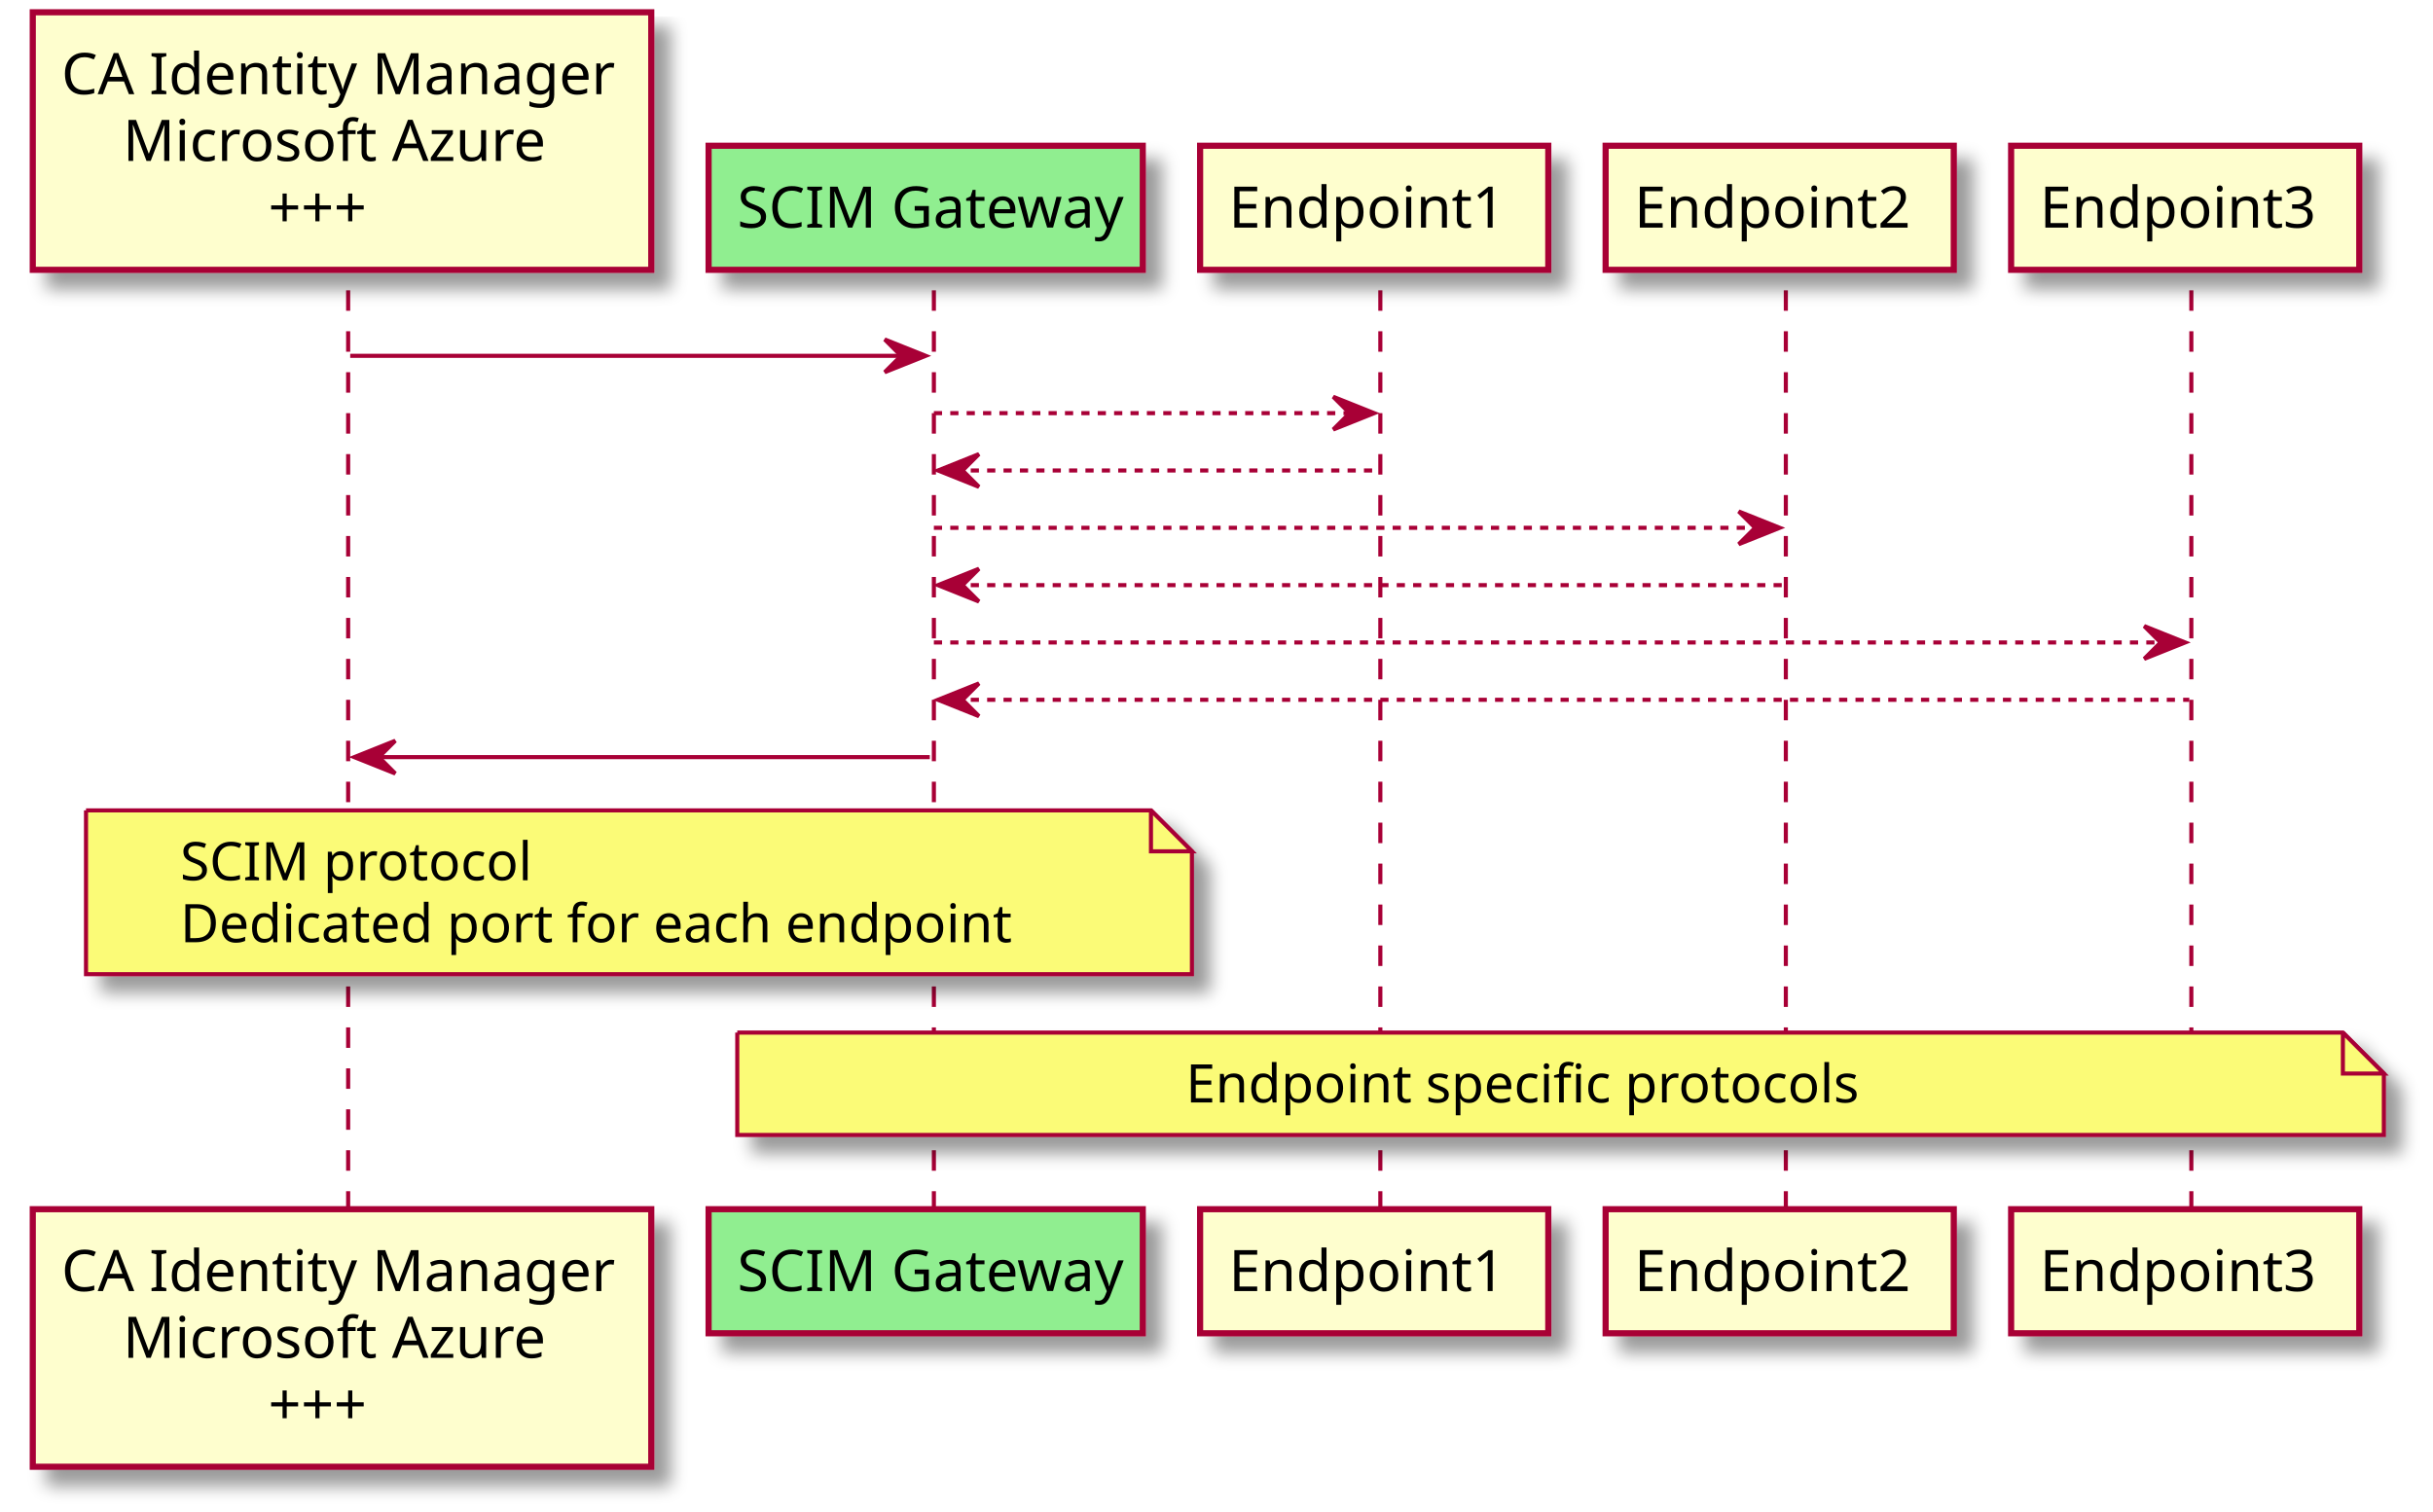
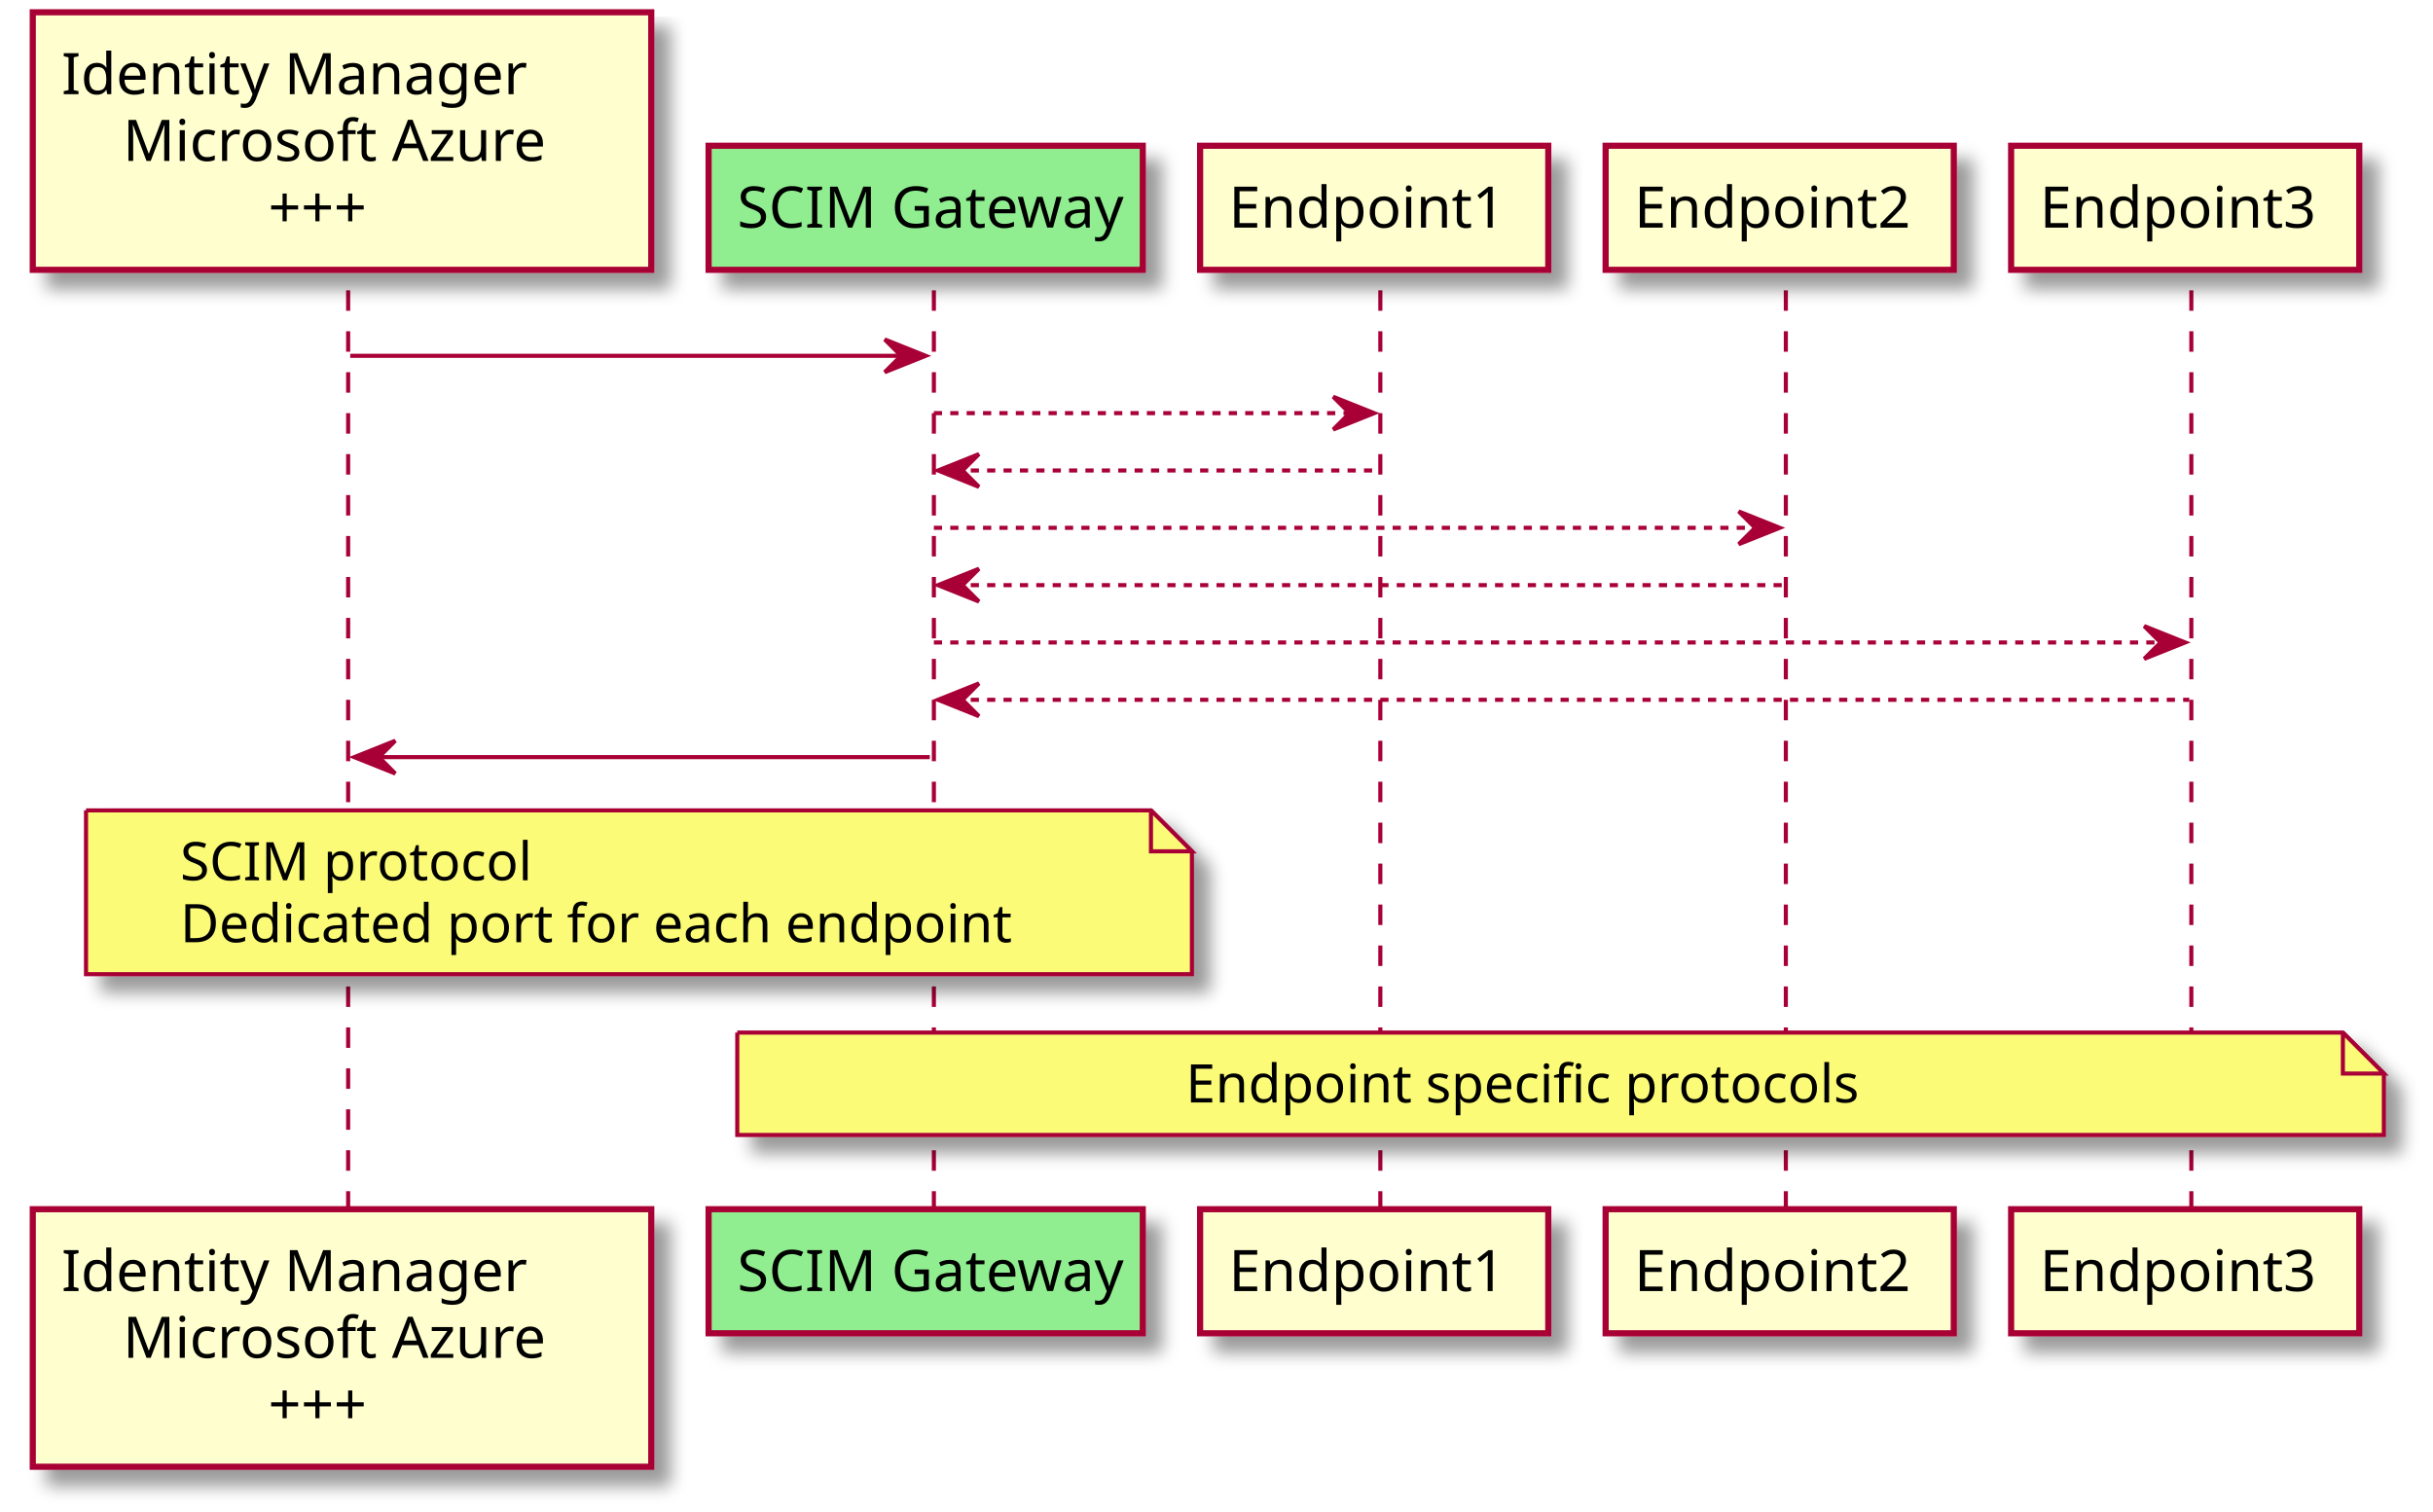
<svg xmlns="http://www.w3.org/2000/svg" contentScriptType="application/ecmascript" contentStyleType="text/css" height="369px" preserveAspectRatio="none" style="width:594px;height:369px;" version="1.1" viewBox="0 0 594 369" width="594px" zoomAndPan="magnify">
  <defs>
    <filter height="300%" id="f1ka0zupirans4" width="300%" x="-1" y="-1">
      <feGaussianBlur result="blurOut" stdDeviation="2.0" />
      <feColorMatrix in="blurOut" result="blurOut2" type="matrix" values="0 0 0 0 0 0 0 0 0 0 0 0 0 0 0 0 0 0 .4 0" />
      <feOffset dx="4.0" dy="4.0" in="blurOut2" result="blurOut3" />
      <feBlend in="SourceGraphic" in2="blurOut3" mode="normal" />
    </filter>
  </defs>
  <g>
    <line style="stroke: #A80036; stroke-width: 1.0; stroke-dasharray: 5.0,5.0;" x1="85" x2="85" y1="70.891" y2="296.289" />
    <line style="stroke: #A80036; stroke-width: 1.0; stroke-dasharray: 5.0,5.0;" x1="228" x2="228" y1="70.891" y2="296.289" />
    <line style="stroke: #A80036; stroke-width: 1.0; stroke-dasharray: 5.0,5.0;" x1="337" x2="337" y1="70.891" y2="296.289" />
    <line style="stroke: #A80036; stroke-width: 1.0; stroke-dasharray: 5.0,5.0;" x1="436" x2="436" y1="70.891" y2="296.289" />
    <line style="stroke: #A80036; stroke-width: 1.0; stroke-dasharray: 5.0,5.0;" x1="535" x2="535" y1="70.891" y2="296.289" />
    <rect fill="#FEFECE" filter="url(#f1ka0zupirans4)" height="62.891" style="stroke: #A80036; stroke-width: 1.5;" width="151" x="8" y="3" />
-     <text fill="#000000" font-family="sans-serif" font-size="14" lengthAdjust="spacingAndGlyphs" textLength="137" x="15" y="22.995">CA Identity Manager</text>
+     <text fill="#000000" font-family="sans-serif" font-size="14" lengthAdjust="spacingAndGlyphs" textLength="137" x="15" y="22.995">Identity Manager</text>
    <text fill="#000000" font-family="sans-serif" font-size="14" lengthAdjust="spacingAndGlyphs" textLength="107" x="30" y="39.292">Microsoft Azure</text>
    <text fill="#000000" font-family="sans-serif" font-size="14" lengthAdjust="spacingAndGlyphs" textLength="36" x="65.5" y="55.589">+++</text>
    <rect fill="#FEFECE" filter="url(#f1ka0zupirans4)" height="62.891" style="stroke: #A80036; stroke-width: 1.5;" width="151" x="8" y="295.289" />
-     <text fill="#000000" font-family="sans-serif" font-size="14" lengthAdjust="spacingAndGlyphs" textLength="137" x="15" y="315.284">CA Identity Manager</text>
+     <text fill="#000000" font-family="sans-serif" font-size="14" lengthAdjust="spacingAndGlyphs" textLength="137" x="15" y="315.284">Identity Manager</text>
    <text fill="#000000" font-family="sans-serif" font-size="14" lengthAdjust="spacingAndGlyphs" textLength="107" x="30" y="331.581">Microsoft Azure</text>
    <text fill="#000000" font-family="sans-serif" font-size="14" lengthAdjust="spacingAndGlyphs" textLength="36" x="65.5" y="347.878">+++</text>
    <rect fill="#90EE90" filter="url(#f1ka0zupirans4)" height="30.297" style="stroke: #A80036; stroke-width: 1.5;" width="106" x="173" y="35.594" />
    <text fill="#000000" font-family="sans-serif" font-size="14" lengthAdjust="spacingAndGlyphs" textLength="92" x="180" y="55.589">SCIM Gateway</text>
    <rect fill="#90EE90" filter="url(#f1ka0zupirans4)" height="30.297" style="stroke: #A80036; stroke-width: 1.5;" width="106" x="173" y="295.289" />
    <text fill="#000000" font-family="sans-serif" font-size="14" lengthAdjust="spacingAndGlyphs" textLength="92" x="180" y="315.284">SCIM Gateway</text>
    <rect fill="#FEFECE" filter="url(#f1ka0zupirans4)" height="30.297" style="stroke: #A80036; stroke-width: 1.5;" width="85" x="293" y="35.594" />
    <text fill="#000000" font-family="sans-serif" font-size="14" lengthAdjust="spacingAndGlyphs" textLength="71" x="300" y="55.589">Endpoint1</text>
    <rect fill="#FEFECE" filter="url(#f1ka0zupirans4)" height="30.297" style="stroke: #A80036; stroke-width: 1.5;" width="85" x="293" y="295.289" />
    <text fill="#000000" font-family="sans-serif" font-size="14" lengthAdjust="spacingAndGlyphs" textLength="71" x="300" y="315.284">Endpoint1</text>
    <rect fill="#FEFECE" filter="url(#f1ka0zupirans4)" height="30.297" style="stroke: #A80036; stroke-width: 1.5;" width="85" x="392" y="35.594" />
    <text fill="#000000" font-family="sans-serif" font-size="14" lengthAdjust="spacingAndGlyphs" textLength="71" x="399" y="55.589">Endpoint2</text>
    <rect fill="#FEFECE" filter="url(#f1ka0zupirans4)" height="30.297" style="stroke: #A80036; stroke-width: 1.5;" width="85" x="392" y="295.289" />
    <text fill="#000000" font-family="sans-serif" font-size="14" lengthAdjust="spacingAndGlyphs" textLength="71" x="399" y="315.284">Endpoint2</text>
    <rect fill="#FEFECE" filter="url(#f1ka0zupirans4)" height="30.297" style="stroke: #A80036; stroke-width: 1.5;" width="85" x="491" y="35.594" />
    <text fill="#000000" font-family="sans-serif" font-size="14" lengthAdjust="spacingAndGlyphs" textLength="71" x="498" y="55.589">Endpoint3</text>
    <rect fill="#FEFECE" filter="url(#f1ka0zupirans4)" height="30.297" style="stroke: #A80036; stroke-width: 1.5;" width="85" x="491" y="295.289" />
    <text fill="#000000" font-family="sans-serif" font-size="14" lengthAdjust="spacingAndGlyphs" textLength="71" x="498" y="315.284">Endpoint3</text>
    <polygon fill="#A80036" points="216,82.891,226,86.891,216,90.891,220,86.891" style="stroke: #A80036; stroke-width: 1.0;" />
    <line style="stroke: #A80036; stroke-width: 1.0;" x1="85.5" x2="222" y1="86.891" y2="86.891" />
    <polygon fill="#A80036" points="325.5,96.891,335.5,100.891,325.5,104.891,329.5,100.891" style="stroke: #A80036; stroke-width: 1.0;" />
    <line style="stroke: #A80036; stroke-width: 1.0; stroke-dasharray: 2.0,2.0;" x1="228" x2="331.5" y1="100.891" y2="100.891" />
    <polygon fill="#A80036" points="239,110.891,229,114.891,239,118.891,235,114.891" style="stroke: #A80036; stroke-width: 1.0;" />
    <line style="stroke: #A80036; stroke-width: 1.0; stroke-dasharray: 2.0,2.0;" x1="233" x2="336.5" y1="114.891" y2="114.891" />
    <polygon fill="#A80036" points="424.5,124.891,434.5,128.891,424.5,132.891,428.5,128.891" style="stroke: #A80036; stroke-width: 1.0;" />
    <line style="stroke: #A80036; stroke-width: 1.0; stroke-dasharray: 2.0,2.0;" x1="228" x2="430.5" y1="128.891" y2="128.891" />
    <polygon fill="#A80036" points="239,138.891,229,142.891,239,146.891,235,142.891" style="stroke: #A80036; stroke-width: 1.0;" />
    <line style="stroke: #A80036; stroke-width: 1.0; stroke-dasharray: 2.0,2.0;" x1="233" x2="435.5" y1="142.891" y2="142.891" />
    <polygon fill="#A80036" points="523.5,152.891,533.5,156.891,523.5,160.891,527.5,156.891" style="stroke: #A80036; stroke-width: 1.0;" />
    <line style="stroke: #A80036; stroke-width: 1.0; stroke-dasharray: 2.0,2.0;" x1="228" x2="529.5" y1="156.891" y2="156.891" />
    <polygon fill="#A80036" points="239,166.891,229,170.891,239,174.891,235,170.891" style="stroke: #A80036; stroke-width: 1.0;" />
    <line style="stroke: #A80036; stroke-width: 1.0; stroke-dasharray: 2.0,2.0;" x1="233" x2="534.5" y1="170.891" y2="170.891" />
    <polygon fill="#A80036" points="96.5,180.891,86.5,184.891,96.5,188.891,92.5,184.891" style="stroke: #A80036; stroke-width: 1.0;" />
    <line style="stroke: #A80036; stroke-width: 1.0;" x1="90.5" x2="227" y1="184.891" y2="184.891" />
    <path d="M21,197.891 L21,237.891 L291,237.891 L291,207.891 L281,197.891 L21,197.891 " fill="#FBFB77" filter="url(#f1ka0zupirans4)" style="stroke: #A80036; stroke-width: 1.0;" />
    <path d="M281,197.891 L281,207.891 L291,207.891 L281,197.891 " fill="#FBFB77" style="stroke: #A80036; stroke-width: 1.0;" />
    <text fill="#000000" font-family="sans-serif" font-size="13" lengthAdjust="spacingAndGlyphs" textLength="88" x="44" y="214.958">SCIM protocol</text>
    <text fill="#000000" font-family="sans-serif" font-size="13" lengthAdjust="spacingAndGlyphs" textLength="211" x="44" y="230.09">Dedicated port for each endpoint</text>
    <path d="M180,252.156 L180,277.156 L582,277.156 L582,262.156 L572,252.156 L180,252.156 " fill="#FBFB77" filter="url(#f1ka0zupirans4)" style="stroke: #A80036; stroke-width: 1.0;" />
    <path d="M572,252.156 L572,262.156 L582,262.156 L572,252.156 " fill="#FBFB77" style="stroke: #A80036; stroke-width: 1.0;" />
    <text fill="#000000" font-family="sans-serif" font-size="13" lengthAdjust="spacingAndGlyphs" textLength="170" x="289.5" y="269.223">Endpoint specific protocols</text>
  </g>
</svg>
